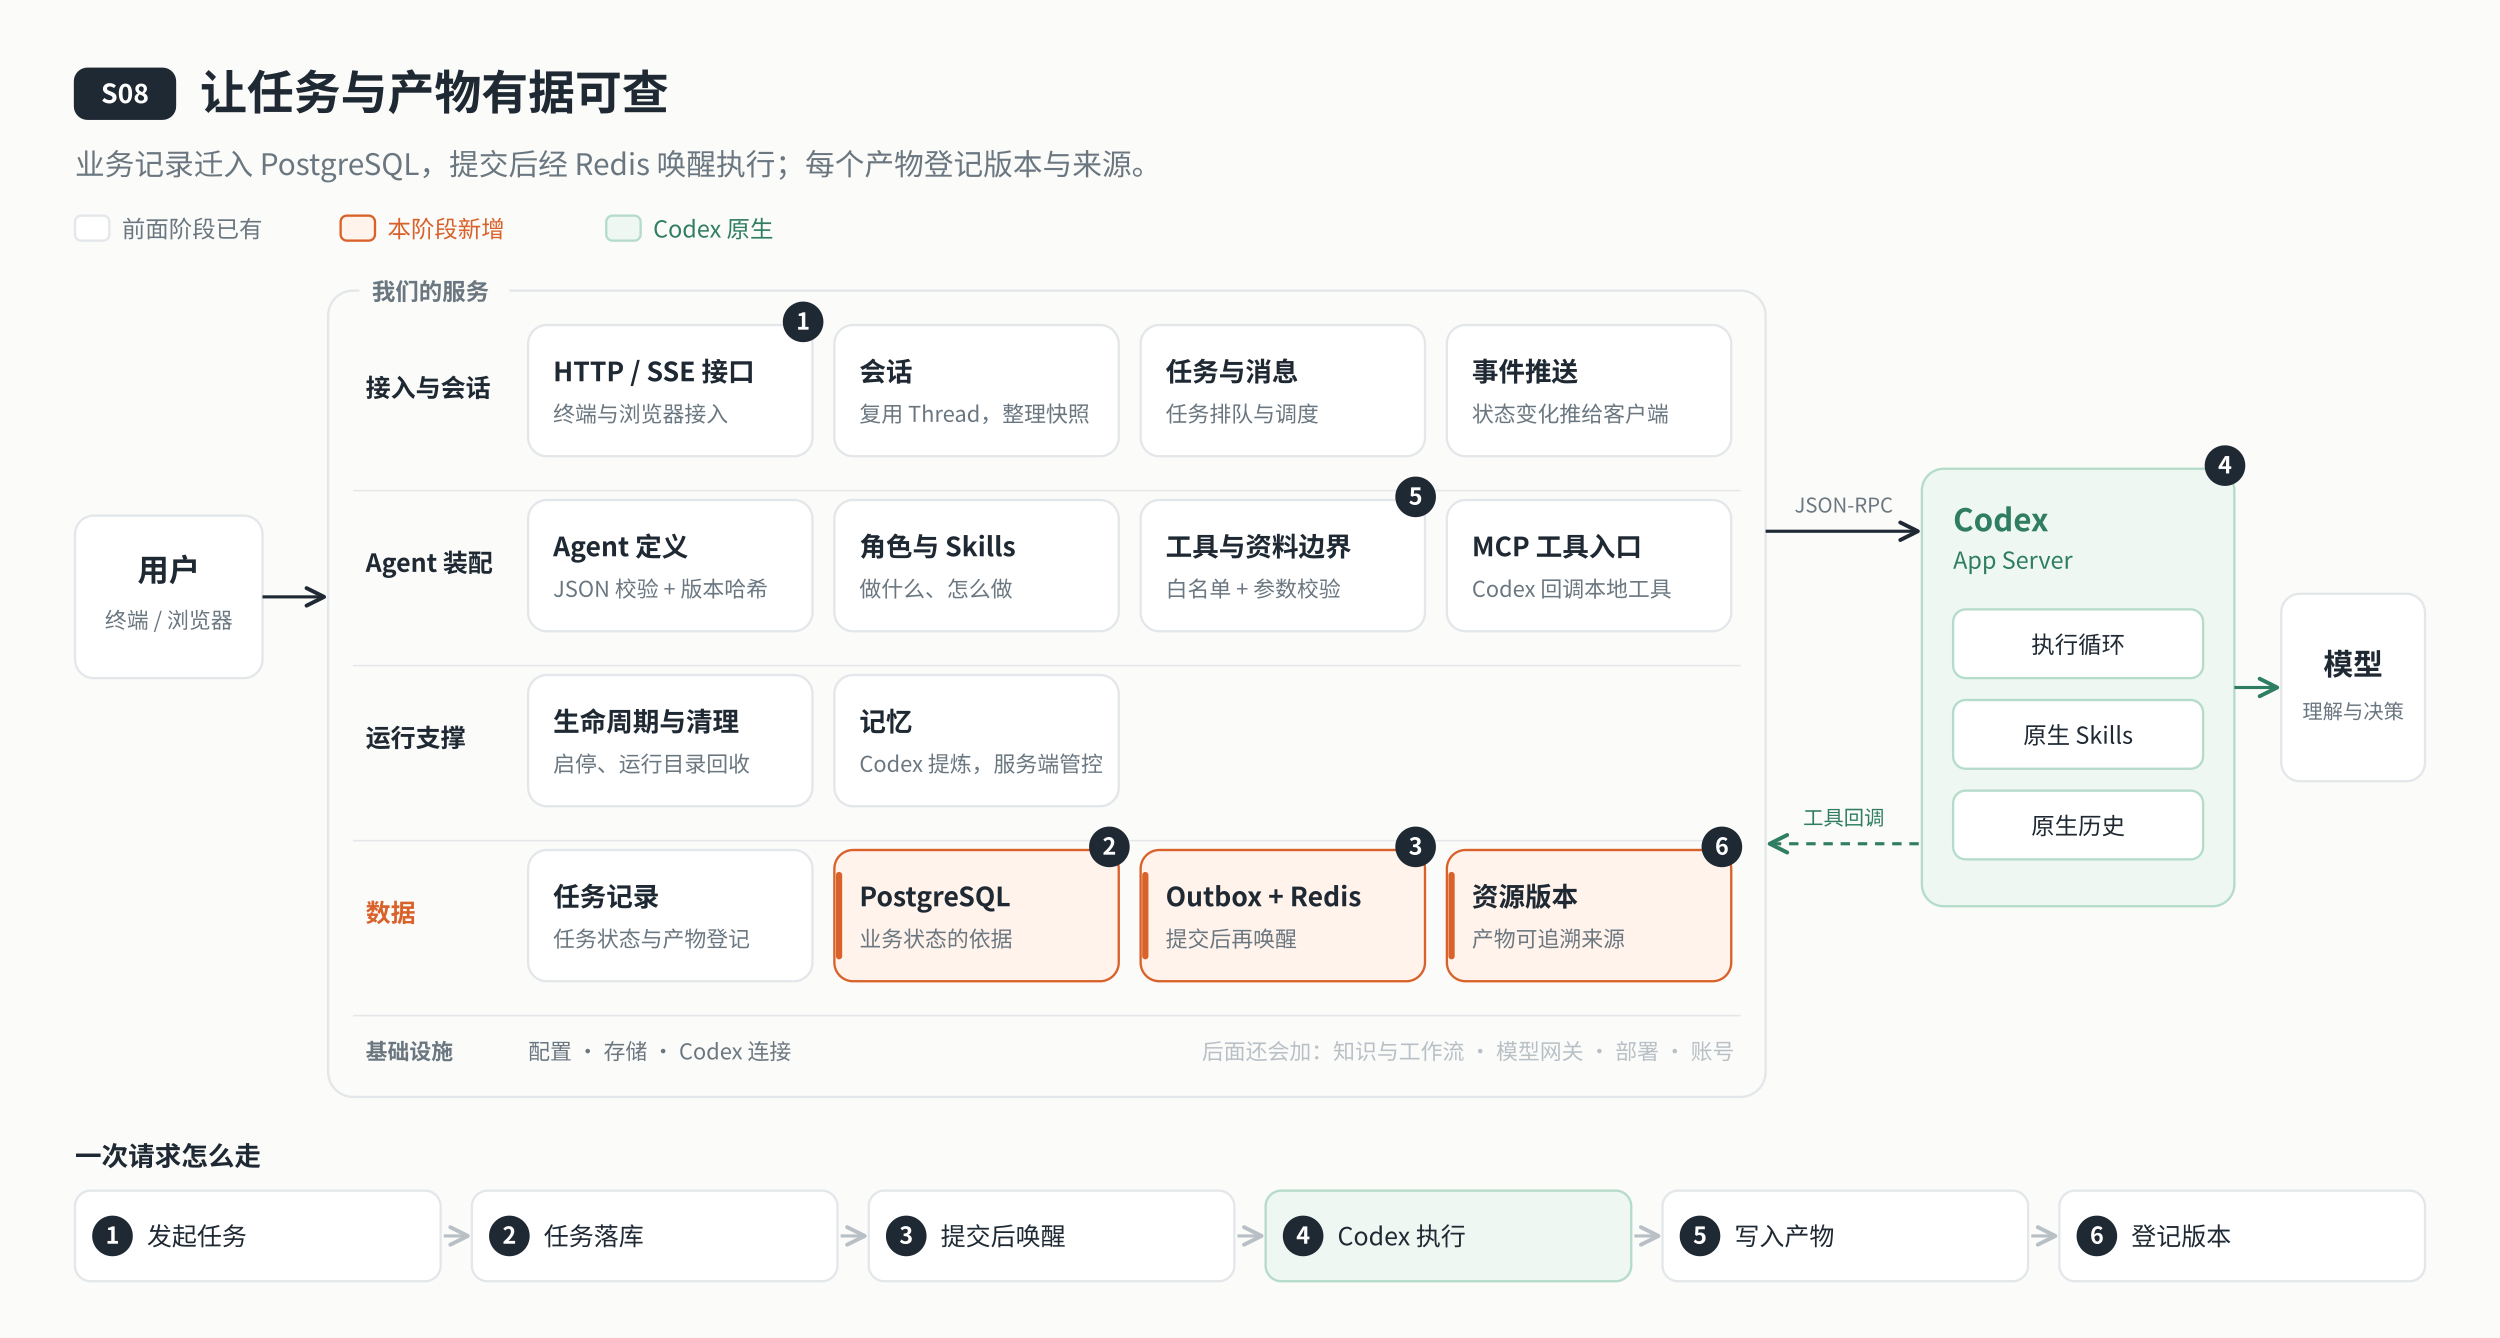
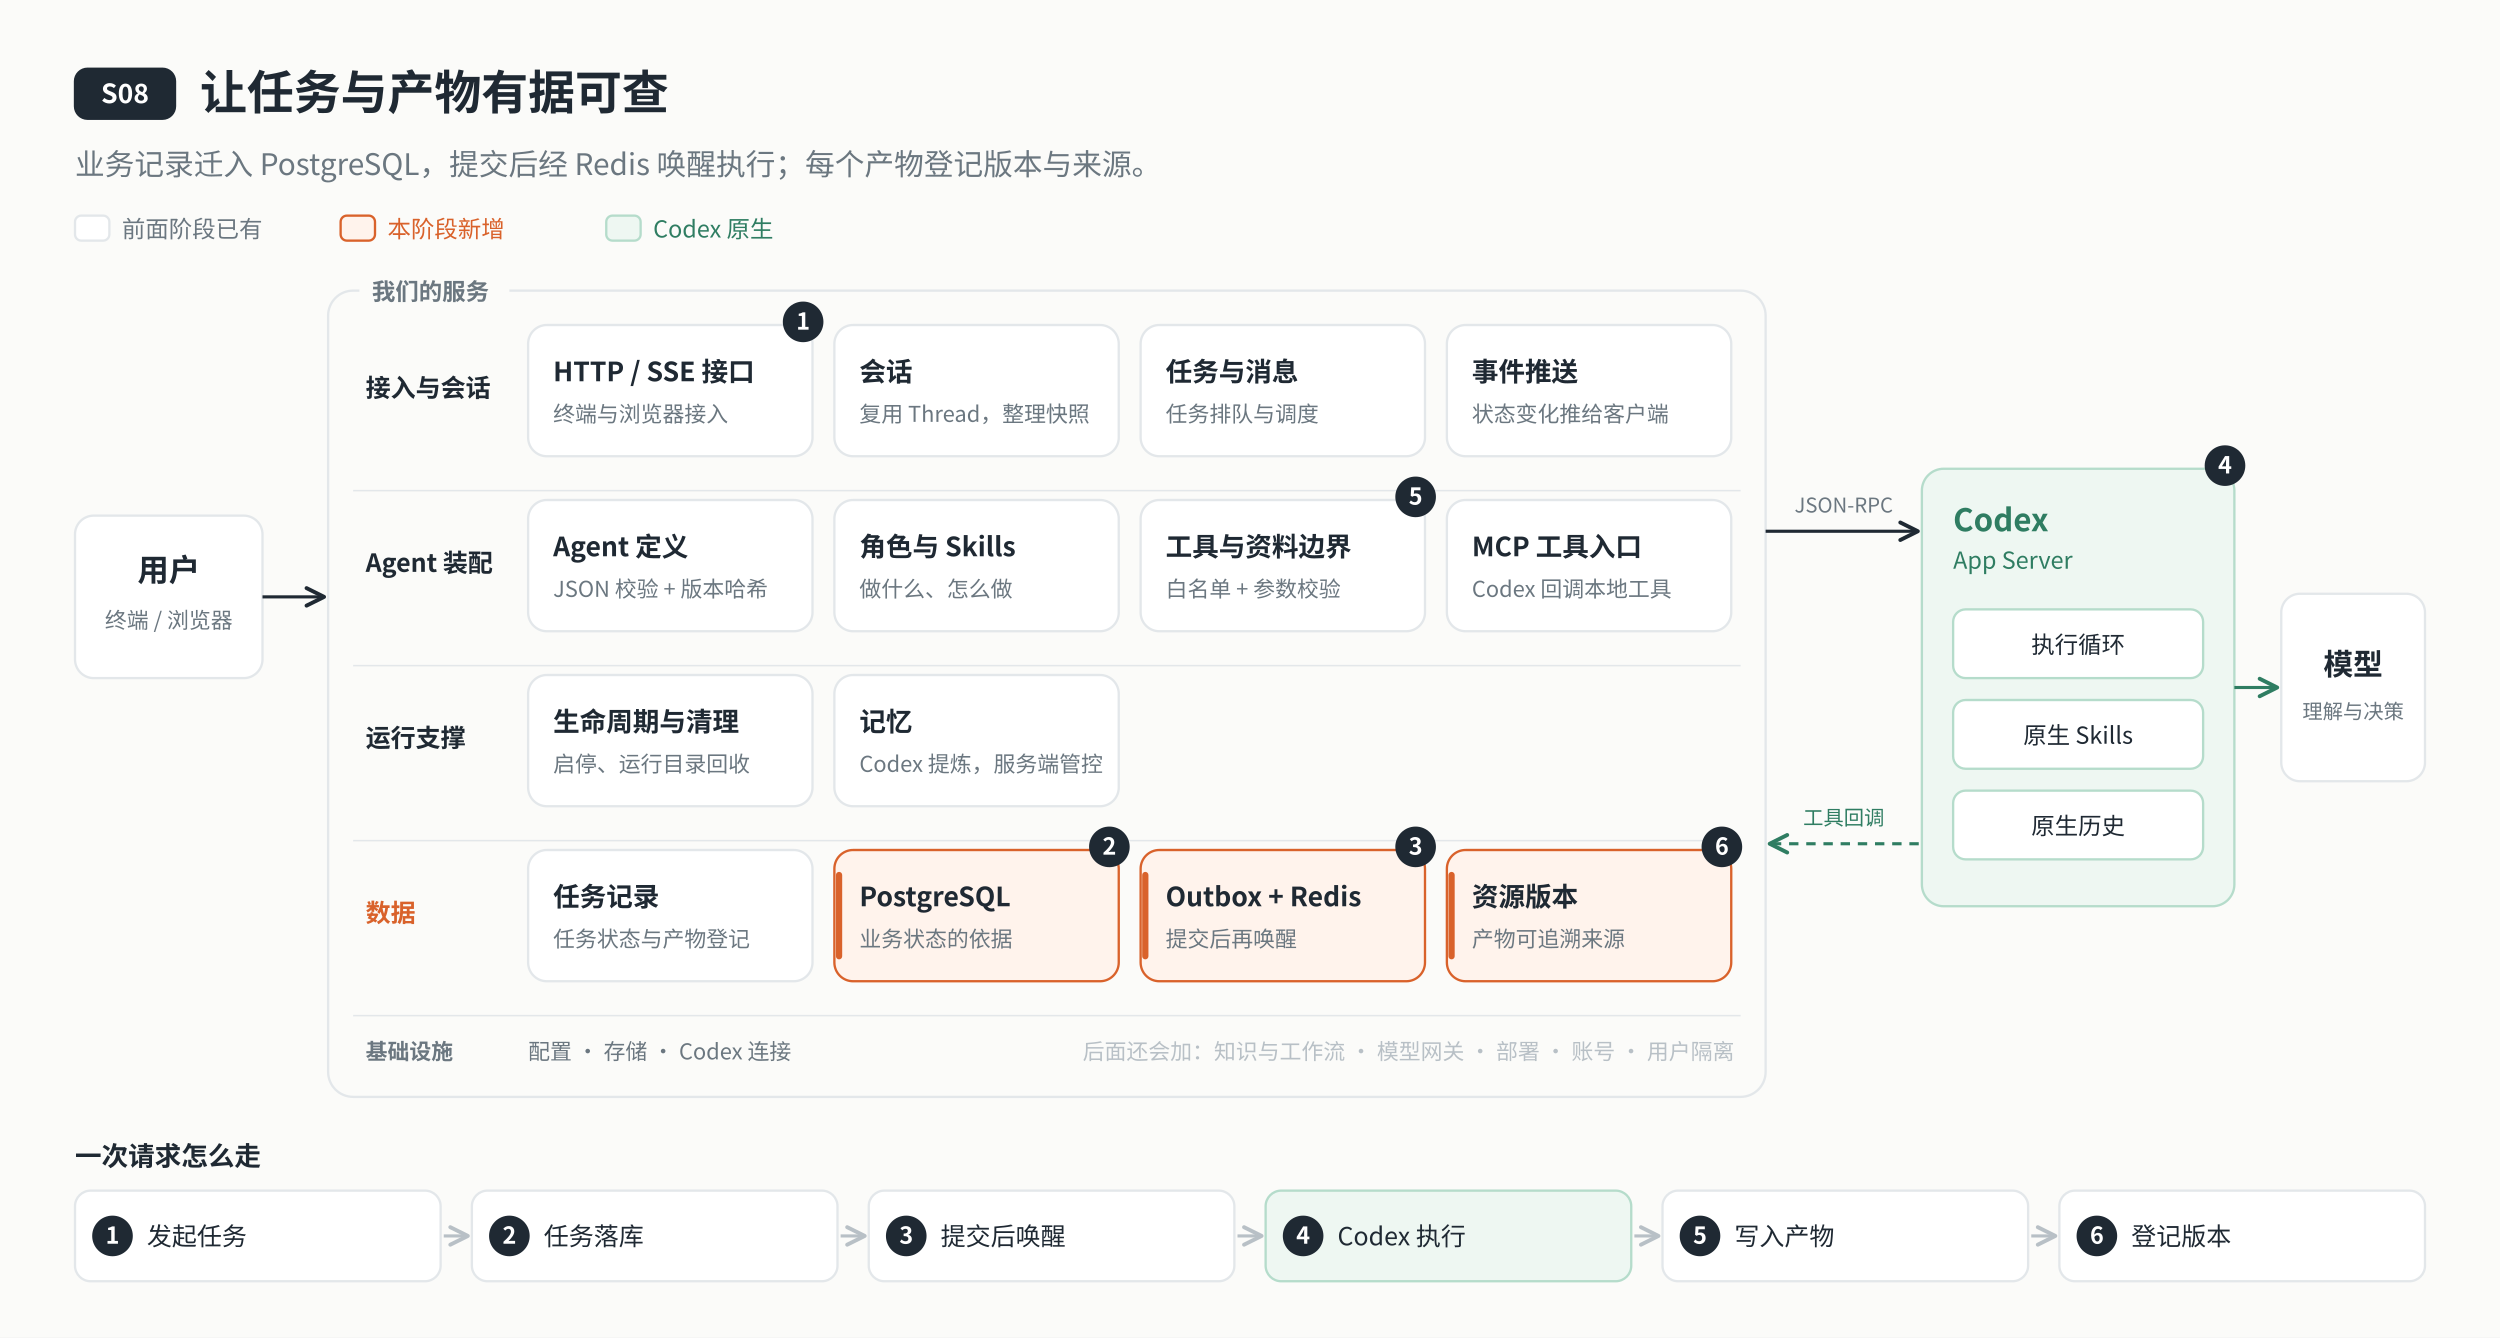
<svg xmlns="http://www.w3.org/2000/svg" width="1600" height="856" viewBox="0 0 1600 856" role="img" aria-labelledby="title desc">
  <defs>
    <marker id="mB8C0C6" viewBox="0 0 10 10" refX="8" refY="5" markerWidth="7" markerHeight="7" orient="auto-start-reverse">
      <path d="M1 1 L9 5 L1 9" fill="none" stroke="#B8C0C6" stroke-width="1.8" stroke-linecap="round" stroke-linejoin="round" />
    </marker>
    <marker id="m1F2933" viewBox="0 0 10 10" refX="8" refY="5" markerWidth="7" markerHeight="7" orient="auto-start-reverse">
      <path d="M1 1 L9 5 L1 9" fill="none" stroke="#1F2933" stroke-width="1.8" stroke-linecap="round" stroke-linejoin="round" />
    </marker>
    <marker id="m2F7D62" viewBox="0 0 10 10" refX="8" refY="5" markerWidth="7" markerHeight="7" orient="auto-start-reverse">
      <path d="M1 1 L9 5 L1 9" fill="none" stroke="#2F7D62" stroke-width="1.8" stroke-linecap="round" stroke-linejoin="round" />
    </marker>
  </defs>
  <g font-family="PingFang SC, Microsoft YaHei, Noto Sans CJK SC, sans-serif">
    <rect x="0" y="0" width="1600" height="856" fill="#FBFBF9" />
    <rect x="48" y="44" width="64" height="32" rx="8" fill="#1F2933" stroke="#1F2933" stroke-width="1.5" />
    <text x="80" y="66" font-size="17" fill="#fff" font-weight="700" text-anchor="middle">S08</text>
    <text x="128" y="70" font-size="30" fill="#1F2933" font-weight="700" text-anchor="start">让任务与产物有据可查</text>
    <text x="48" y="112" font-size="19" fill="#6B7780" font-weight="400" text-anchor="start">业务记录迁入 PostgreSQL，提交后经 Redis 唤醒执行；每个产物登记版本与来源。</text>
    <rect x="48" y="138" width="22" height="16" rx="4" fill="#FFFFFF" stroke="#E3E7EA" stroke-width="1.5" />
    <text x="78" y="152" font-size="15" fill="#6B7780" font-weight="400" text-anchor="start">前面阶段已有</text>
    <rect x="218" y="138" width="22" height="16" rx="4" fill="#FFF3EC" stroke="#D9622B" stroke-width="1.5" />
    <text x="248" y="152" font-size="15" fill="#D9622B" font-weight="400" text-anchor="start">本阶段新增</text>
    <rect x="388" y="138" width="22" height="16" rx="4" fill="#EEF7F2" stroke="#B5DCCB" stroke-width="1.5" />
    <text x="418" y="152" font-size="15" fill="#2F7D62" font-weight="400" text-anchor="start">Codex 原生</text>
    <rect x="48" y="330" width="120" height="104" rx="12" fill="#FFFFFF" stroke="#E3E7EA" stroke-width="1.5" />
    <text x="108" y="372" font-size="20" fill="#1F2933" font-weight="600" text-anchor="middle">用户</text>
    <text x="108" y="402" font-size="14" fill="#6B7780" font-weight="400" text-anchor="middle">终端 / 浏览器</text>
    <rect x="210" y="186" width="920" height="516" rx="16" fill="none" stroke="#E3E7EA" stroke-width="1.5" />
    <rect x="230" y="175" width="96" height="22" fill="#FBFBF9" />
    <text x="238" y="192" font-size="15" fill="#6B7780" font-weight="600" text-anchor="start">我们的服务</text>
    <text x="234" y="254" font-size="16" fill="#1F2933" font-weight="600" text-anchor="start">接入与会话</text>
    <rect x="338" y="208" width="182" height="84" rx="12" fill="#FFFFFF" stroke="#E3E7EA" stroke-width="1.5" />
    <text x="354" y="244" font-size="17" fill="#1F2933" font-weight="600" text-anchor="start">HTTP / SSE 接口</text>
    <text x="354" y="270" font-size="14" fill="#6B7780" font-weight="400" text-anchor="start">终端与浏览器接入</text>
    <rect x="534" y="208" width="182" height="84" rx="12" fill="#FFFFFF" stroke="#E3E7EA" stroke-width="1.5" />
    <text x="550" y="244" font-size="17" fill="#1F2933" font-weight="600" text-anchor="start">会话</text>
    <text x="550" y="270" font-size="14" fill="#6B7780" font-weight="400" text-anchor="start">复用 Thread，整理快照</text>
    <rect x="730" y="208" width="182" height="84" rx="12" fill="#FFFFFF" stroke="#E3E7EA" stroke-width="1.5" />
    <text x="746" y="244" font-size="17" fill="#1F2933" font-weight="600" text-anchor="start">任务与消息</text>
    <text x="746" y="270" font-size="14" fill="#6B7780" font-weight="400" text-anchor="start">任务排队与调度</text>
    <rect x="926" y="208" width="182" height="84" rx="12" fill="#FFFFFF" stroke="#E3E7EA" stroke-width="1.5" />
    <text x="942" y="244" font-size="17" fill="#1F2933" font-weight="600" text-anchor="start">事件推送</text>
    <text x="942" y="270" font-size="14" fill="#6B7780" font-weight="400" text-anchor="start">状态变化推给客户端</text>
    <text x="234" y="366" font-size="16" fill="#1F2933" font-weight="600" text-anchor="start">Agent 装配</text>
    <line x1="226" y1="314" x2="1114" y2="314" stroke="#E3E7EA" stroke-width="1" />
    <rect x="338" y="320" width="182" height="84" rx="12" fill="#FFFFFF" stroke="#E3E7EA" stroke-width="1.5" />
    <text x="354" y="356" font-size="17" fill="#1F2933" font-weight="600" text-anchor="start">Agent 定义</text>
    <text x="354" y="382" font-size="14" fill="#6B7780" font-weight="400" text-anchor="start">JSON 校验 + 版本哈希</text>
    <rect x="534" y="320" width="182" height="84" rx="12" fill="#FFFFFF" stroke="#E3E7EA" stroke-width="1.5" />
    <text x="550" y="356" font-size="17" fill="#1F2933" font-weight="600" text-anchor="start">角色与 Skills</text>
    <text x="550" y="382" font-size="14" fill="#6B7780" font-weight="400" text-anchor="start">做什么、怎么做</text>
    <rect x="730" y="320" width="182" height="84" rx="12" fill="#FFFFFF" stroke="#E3E7EA" stroke-width="1.5" />
    <text x="746" y="356" font-size="17" fill="#1F2933" font-weight="600" text-anchor="start">工具与资料边界</text>
    <text x="746" y="382" font-size="14" fill="#6B7780" font-weight="400" text-anchor="start">白名单 + 参数校验</text>
    <rect x="926" y="320" width="182" height="84" rx="12" fill="#FFFFFF" stroke="#E3E7EA" stroke-width="1.5" />
    <text x="942" y="356" font-size="17" fill="#1F2933" font-weight="600" text-anchor="start">MCP 工具入口</text>
    <text x="942" y="382" font-size="14" fill="#6B7780" font-weight="400" text-anchor="start">Codex 回调本地工具</text>
    <text x="234" y="478" font-size="16" fill="#1F2933" font-weight="600" text-anchor="start">运行支撑</text>
    <line x1="226" y1="426" x2="1114" y2="426" stroke="#E3E7EA" stroke-width="1" />
    <rect x="338" y="432" width="182" height="84" rx="12" fill="#FFFFFF" stroke="#E3E7EA" stroke-width="1.5" />
    <text x="354" y="468" font-size="17" fill="#1F2933" font-weight="600" text-anchor="start">生命周期与清理</text>
    <text x="354" y="494" font-size="14" fill="#6B7780" font-weight="400" text-anchor="start">启停、运行目录回收</text>
    <rect x="534" y="432" width="182" height="84" rx="12" fill="#FFFFFF" stroke="#E3E7EA" stroke-width="1.5" />
    <text x="550" y="468" font-size="17" fill="#1F2933" font-weight="600" text-anchor="start">记忆</text>
    <text x="550" y="494" font-size="14" fill="#6B7780" font-weight="400" text-anchor="start">Codex 提炼，服务端管控</text>
    <text x="234" y="590" font-size="16" fill="#D9622B" font-weight="600" text-anchor="start">数据</text>
    <line x1="226" y1="538" x2="1114" y2="538" stroke="#E3E7EA" stroke-width="1" />
    <rect x="338" y="544" width="182" height="84" rx="12" fill="#FFFFFF" stroke="#E3E7EA" stroke-width="1.5" />
    <text x="354" y="580" font-size="17" fill="#1F2933" font-weight="600" text-anchor="start">任务记录</text>
    <text x="354" y="606" font-size="14" fill="#6B7780" font-weight="400" text-anchor="start">任务状态与产物登记</text>
    <rect x="534" y="544" width="182" height="84" rx="12" fill="#FFF3EC" stroke="#D9622B" stroke-width="1.5" />
    <rect x="535" y="558" width="4" height="56" rx="2" fill="#D9622B" />
    <text x="550" y="580" font-size="17" fill="#1F2933" font-weight="600" text-anchor="start">PostgreSQL</text>
    <text x="550" y="606" font-size="14" fill="#6B7780" font-weight="400" text-anchor="start">业务状态的依据</text>
    <rect x="730" y="544" width="182" height="84" rx="12" fill="#FFF3EC" stroke="#D9622B" stroke-width="1.5" />
    <rect x="731" y="558" width="4" height="56" rx="2" fill="#D9622B" />
    <text x="746" y="580" font-size="17" fill="#1F2933" font-weight="600" text-anchor="start">Outbox + Redis</text>
    <text x="746" y="606" font-size="14" fill="#6B7780" font-weight="400" text-anchor="start">提交后再唤醒</text>
    <rect x="926" y="544" width="182" height="84" rx="12" fill="#FFF3EC" stroke="#D9622B" stroke-width="1.5" />
    <rect x="927" y="558" width="4" height="56" rx="2" fill="#D9622B" />
    <text x="942" y="580" font-size="17" fill="#1F2933" font-weight="600" text-anchor="start">资源版本</text>
    <text x="942" y="606" font-size="14" fill="#6B7780" font-weight="400" text-anchor="start">产物可追溯来源</text>
    <line x1="226" y1="650" x2="1114" y2="650" stroke="#E3E7EA" stroke-width="1" />
    <text x="234" y="678" font-size="14" fill="#6B7780" font-weight="600" text-anchor="start">基础设施</text>
    <text x="338" y="678" font-size="14" fill="#6B7780" font-weight="400" text-anchor="start">配置 · 存储 · Codex 连接</text>
-     <text x="1110" y="678" font-size="14" fill="#B8C0C6" font-weight="400" text-anchor="end">后面还会加：知识与工作流 · 模型网关 · 部署 · 账号</text>
+     <text x="1110" y="678" font-size="14" fill="#B8C0C6" font-weight="400" text-anchor="end">后面还会加：知识与工作流 · 模型网关 · 部署 · 账号 · 用户隔离</text>
    <rect x="1230" y="300" width="200" height="280" rx="14" fill="#EEF7F2" stroke="#B5DCCB" stroke-width="1.5" />
    <text x="1250" y="340" font-size="20" fill="#2F7D62" font-weight="700" text-anchor="start">Codex</text>
    <text x="1250" y="364" font-size="15" fill="#2F7D62" font-weight="400" text-anchor="start">App Server</text>
    <rect x="1250" y="390" width="160" height="44" rx="8" fill="#FFFFFF" stroke="#B5DCCB" stroke-width="1.5" />
    <text x="1330" y="418" font-size="15" fill="#1F2933" font-weight="500" text-anchor="middle">执行循环</text>
    <rect x="1250" y="448" width="160" height="44" rx="8" fill="#FFFFFF" stroke="#B5DCCB" stroke-width="1.5" />
    <text x="1330" y="476" font-size="15" fill="#1F2933" font-weight="500" text-anchor="middle">原生 Skills</text>
    <rect x="1250" y="506" width="160" height="44" rx="8" fill="#FFFFFF" stroke="#B5DCCB" stroke-width="1.5" />
    <text x="1330" y="534" font-size="15" fill="#1F2933" font-weight="500" text-anchor="middle">原生历史</text>
    <rect x="1460" y="380" width="92" height="120" rx="12" fill="#FFFFFF" stroke="#E3E7EA" stroke-width="1.5" />
    <text x="1506" y="432" font-size="19" fill="#1F2933" font-weight="600" text-anchor="middle">模型</text>
    <text x="1506" y="460" font-size="13" fill="#6B7780" font-weight="400" text-anchor="middle">理解与决策</text>
    <path d="M168,382 L206,382" fill="none" stroke="#1F2933" stroke-width="2" marker-end="url(#m1F2933)" />
    <path d="M1130,340 L1226,340" fill="none" stroke="#1F2933" stroke-width="2" marker-end="url(#m1F2933)" />
    <text x="1180" y="328" font-size="13" fill="#6B7780" font-weight="500" text-anchor="middle">JSON-RPC</text>
    <path d="M1228,540 L1134,540" fill="none" stroke="#2F7D62" stroke-width="2" stroke-dasharray="6 5" marker-end="url(#m2F7D62)" />
    <text x="1180" y="528" font-size="13" fill="#2F7D62" font-weight="500" text-anchor="middle">工具回调</text>
    <path d="M1430,440 L1456,440" fill="none" stroke="#2F7D62" stroke-width="2" marker-end="url(#m2F7D62)" />
    <circle cx="514" cy="206" r="13" fill="#1F2933" />
    <text x="514" y="211" font-size="15" fill="#fff" font-weight="700" text-anchor="middle">1</text>
    <circle cx="710" cy="542" r="13" fill="#1F2933" />
    <text x="710" y="547" font-size="15" fill="#fff" font-weight="700" text-anchor="middle">2</text>
    <circle cx="906" cy="542" r="13" fill="#1F2933" />
    <text x="906" y="547" font-size="15" fill="#fff" font-weight="700" text-anchor="middle">3</text>
    <circle cx="1424" cy="298" r="13" fill="#1F2933" />
    <text x="1424" y="303" font-size="15" fill="#fff" font-weight="700" text-anchor="middle">4</text>
    <circle cx="906" cy="318" r="13" fill="#1F2933" />
    <text x="906" y="323" font-size="15" fill="#fff" font-weight="700" text-anchor="middle">5</text>
    <circle cx="1102" cy="542" r="13" fill="#1F2933" />
    <text x="1102" y="547" font-size="15" fill="#fff" font-weight="700" text-anchor="middle">6</text>
    <text x="48" y="746" font-size="17" fill="#1F2933" font-weight="700" text-anchor="start">一次请求怎么走</text>
    <rect x="48" y="762" width="234" height="58" rx="10" fill="#FFFFFF" stroke="#E3E7EA" stroke-width="1.5" />
    <circle cx="72" cy="791" r="13" fill="#1F2933" />
    <text x="72" y="796" font-size="15" fill="#fff" font-weight="700" text-anchor="middle">1</text>
    <text x="94" y="797" font-size="16" fill="#1F2933" font-weight="500" text-anchor="start">发起任务</text>
    <path d="M284,791 L298,791" fill="none" stroke="#B8C0C6" stroke-width="2" marker-end="url(#mB8C0C6)" />
    <rect x="302" y="762" width="234" height="58" rx="10" fill="#FFFFFF" stroke="#E3E7EA" stroke-width="1.5" />
    <circle cx="326" cy="791" r="13" fill="#1F2933" />
    <text x="326" y="796" font-size="15" fill="#fff" font-weight="700" text-anchor="middle">2</text>
    <text x="348" y="797" font-size="16" fill="#1F2933" font-weight="500" text-anchor="start">任务落库</text>
    <path d="M538,791 L552,791" fill="none" stroke="#B8C0C6" stroke-width="2" marker-end="url(#mB8C0C6)" />
    <rect x="556" y="762" width="234" height="58" rx="10" fill="#FFFFFF" stroke="#E3E7EA" stroke-width="1.5" />
    <circle cx="580" cy="791" r="13" fill="#1F2933" />
    <text x="580" y="796" font-size="15" fill="#fff" font-weight="700" text-anchor="middle">3</text>
    <text x="602" y="797" font-size="16" fill="#1F2933" font-weight="500" text-anchor="start">提交后唤醒</text>
    <path d="M792,791 L806,791" fill="none" stroke="#B8C0C6" stroke-width="2" marker-end="url(#mB8C0C6)" />
    <rect x="810" y="762" width="234" height="58" rx="10" fill="#EEF7F2" stroke="#B5DCCB" stroke-width="1.5" />
    <circle cx="834" cy="791" r="13" fill="#1F2933" />
    <text x="834" y="796" font-size="15" fill="#fff" font-weight="700" text-anchor="middle">4</text>
    <text x="856" y="797" font-size="16" fill="#1F2933" font-weight="500" text-anchor="start">Codex 执行</text>
    <path d="M1046,791 L1060,791" fill="none" stroke="#B8C0C6" stroke-width="2" marker-end="url(#mB8C0C6)" />
    <rect x="1064" y="762" width="234" height="58" rx="10" fill="#FFFFFF" stroke="#E3E7EA" stroke-width="1.5" />
    <circle cx="1088" cy="791" r="13" fill="#1F2933" />
    <text x="1088" y="796" font-size="15" fill="#fff" font-weight="700" text-anchor="middle">5</text>
    <text x="1110" y="797" font-size="16" fill="#1F2933" font-weight="500" text-anchor="start">写入产物</text>
    <path d="M1300,791 L1314,791" fill="none" stroke="#B8C0C6" stroke-width="2" marker-end="url(#mB8C0C6)" />
    <rect x="1318" y="762" width="234" height="58" rx="10" fill="#FFFFFF" stroke="#E3E7EA" stroke-width="1.5" />
    <circle cx="1342" cy="791" r="13" fill="#1F2933" />
    <text x="1342" y="796" font-size="15" fill="#fff" font-weight="700" text-anchor="middle">6</text>
    <text x="1364" y="797" font-size="16" fill="#1F2933" font-weight="500" text-anchor="start">登记版本</text>
  </g>
</svg>
